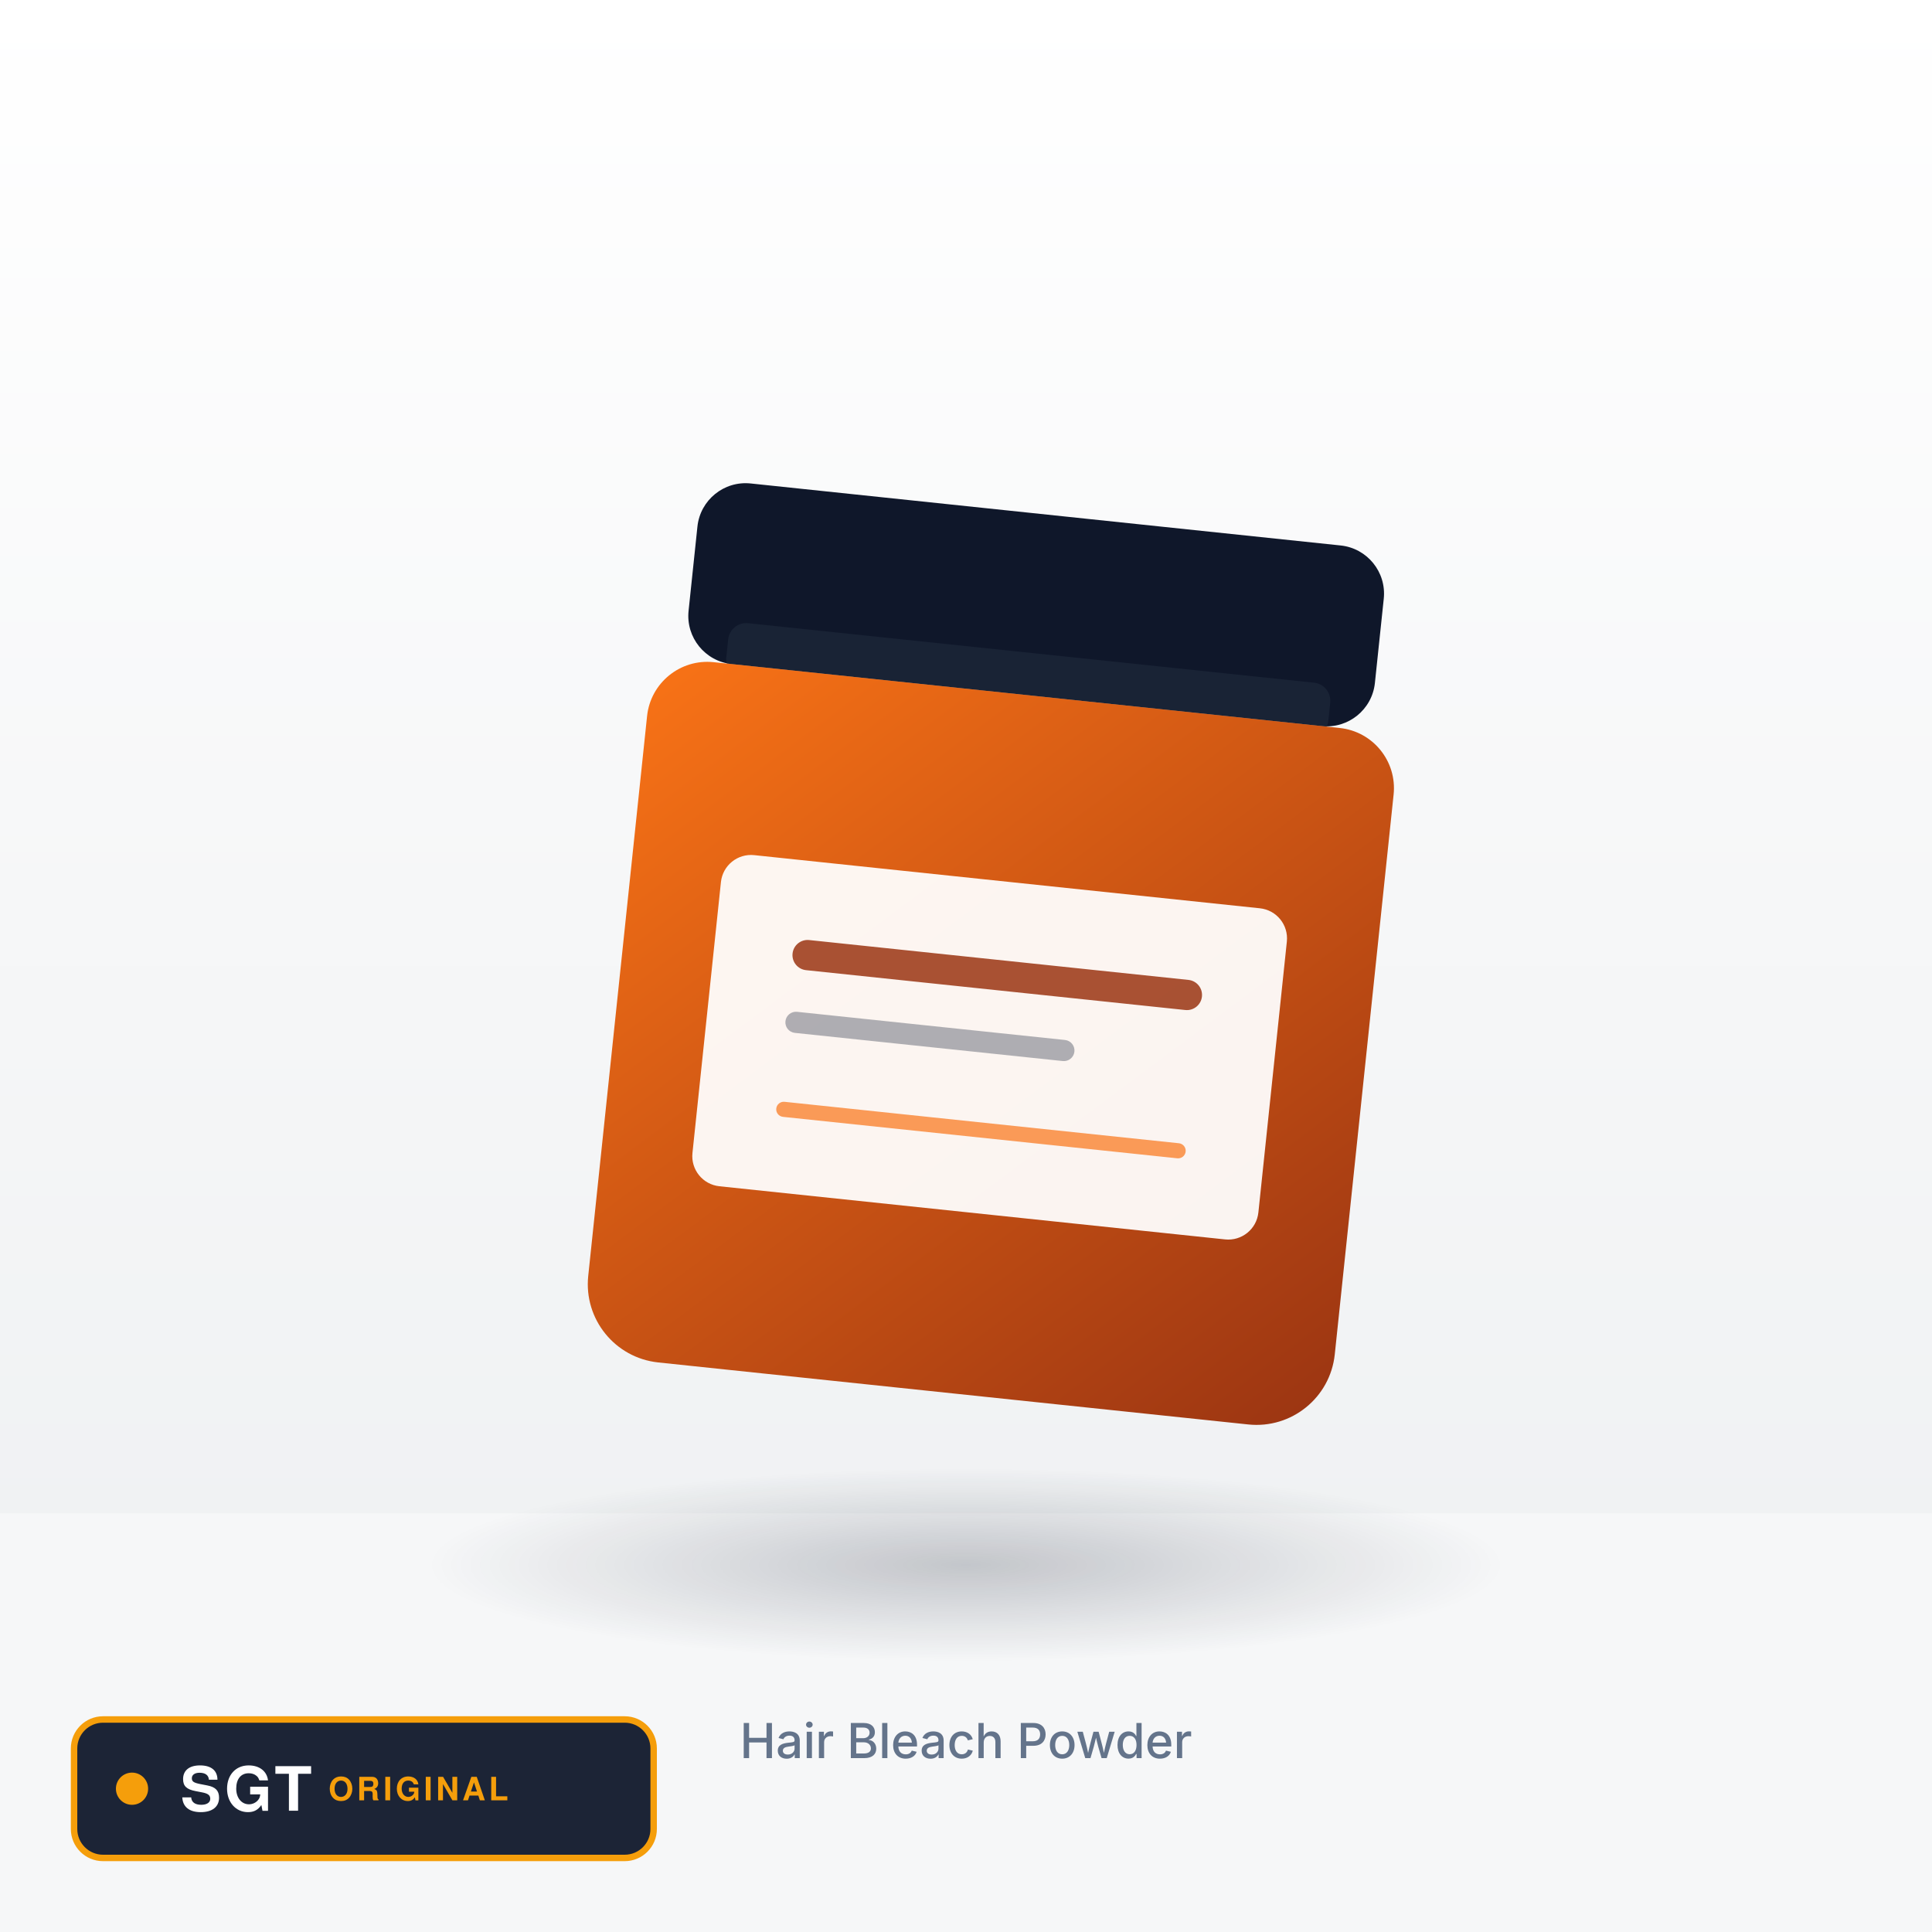
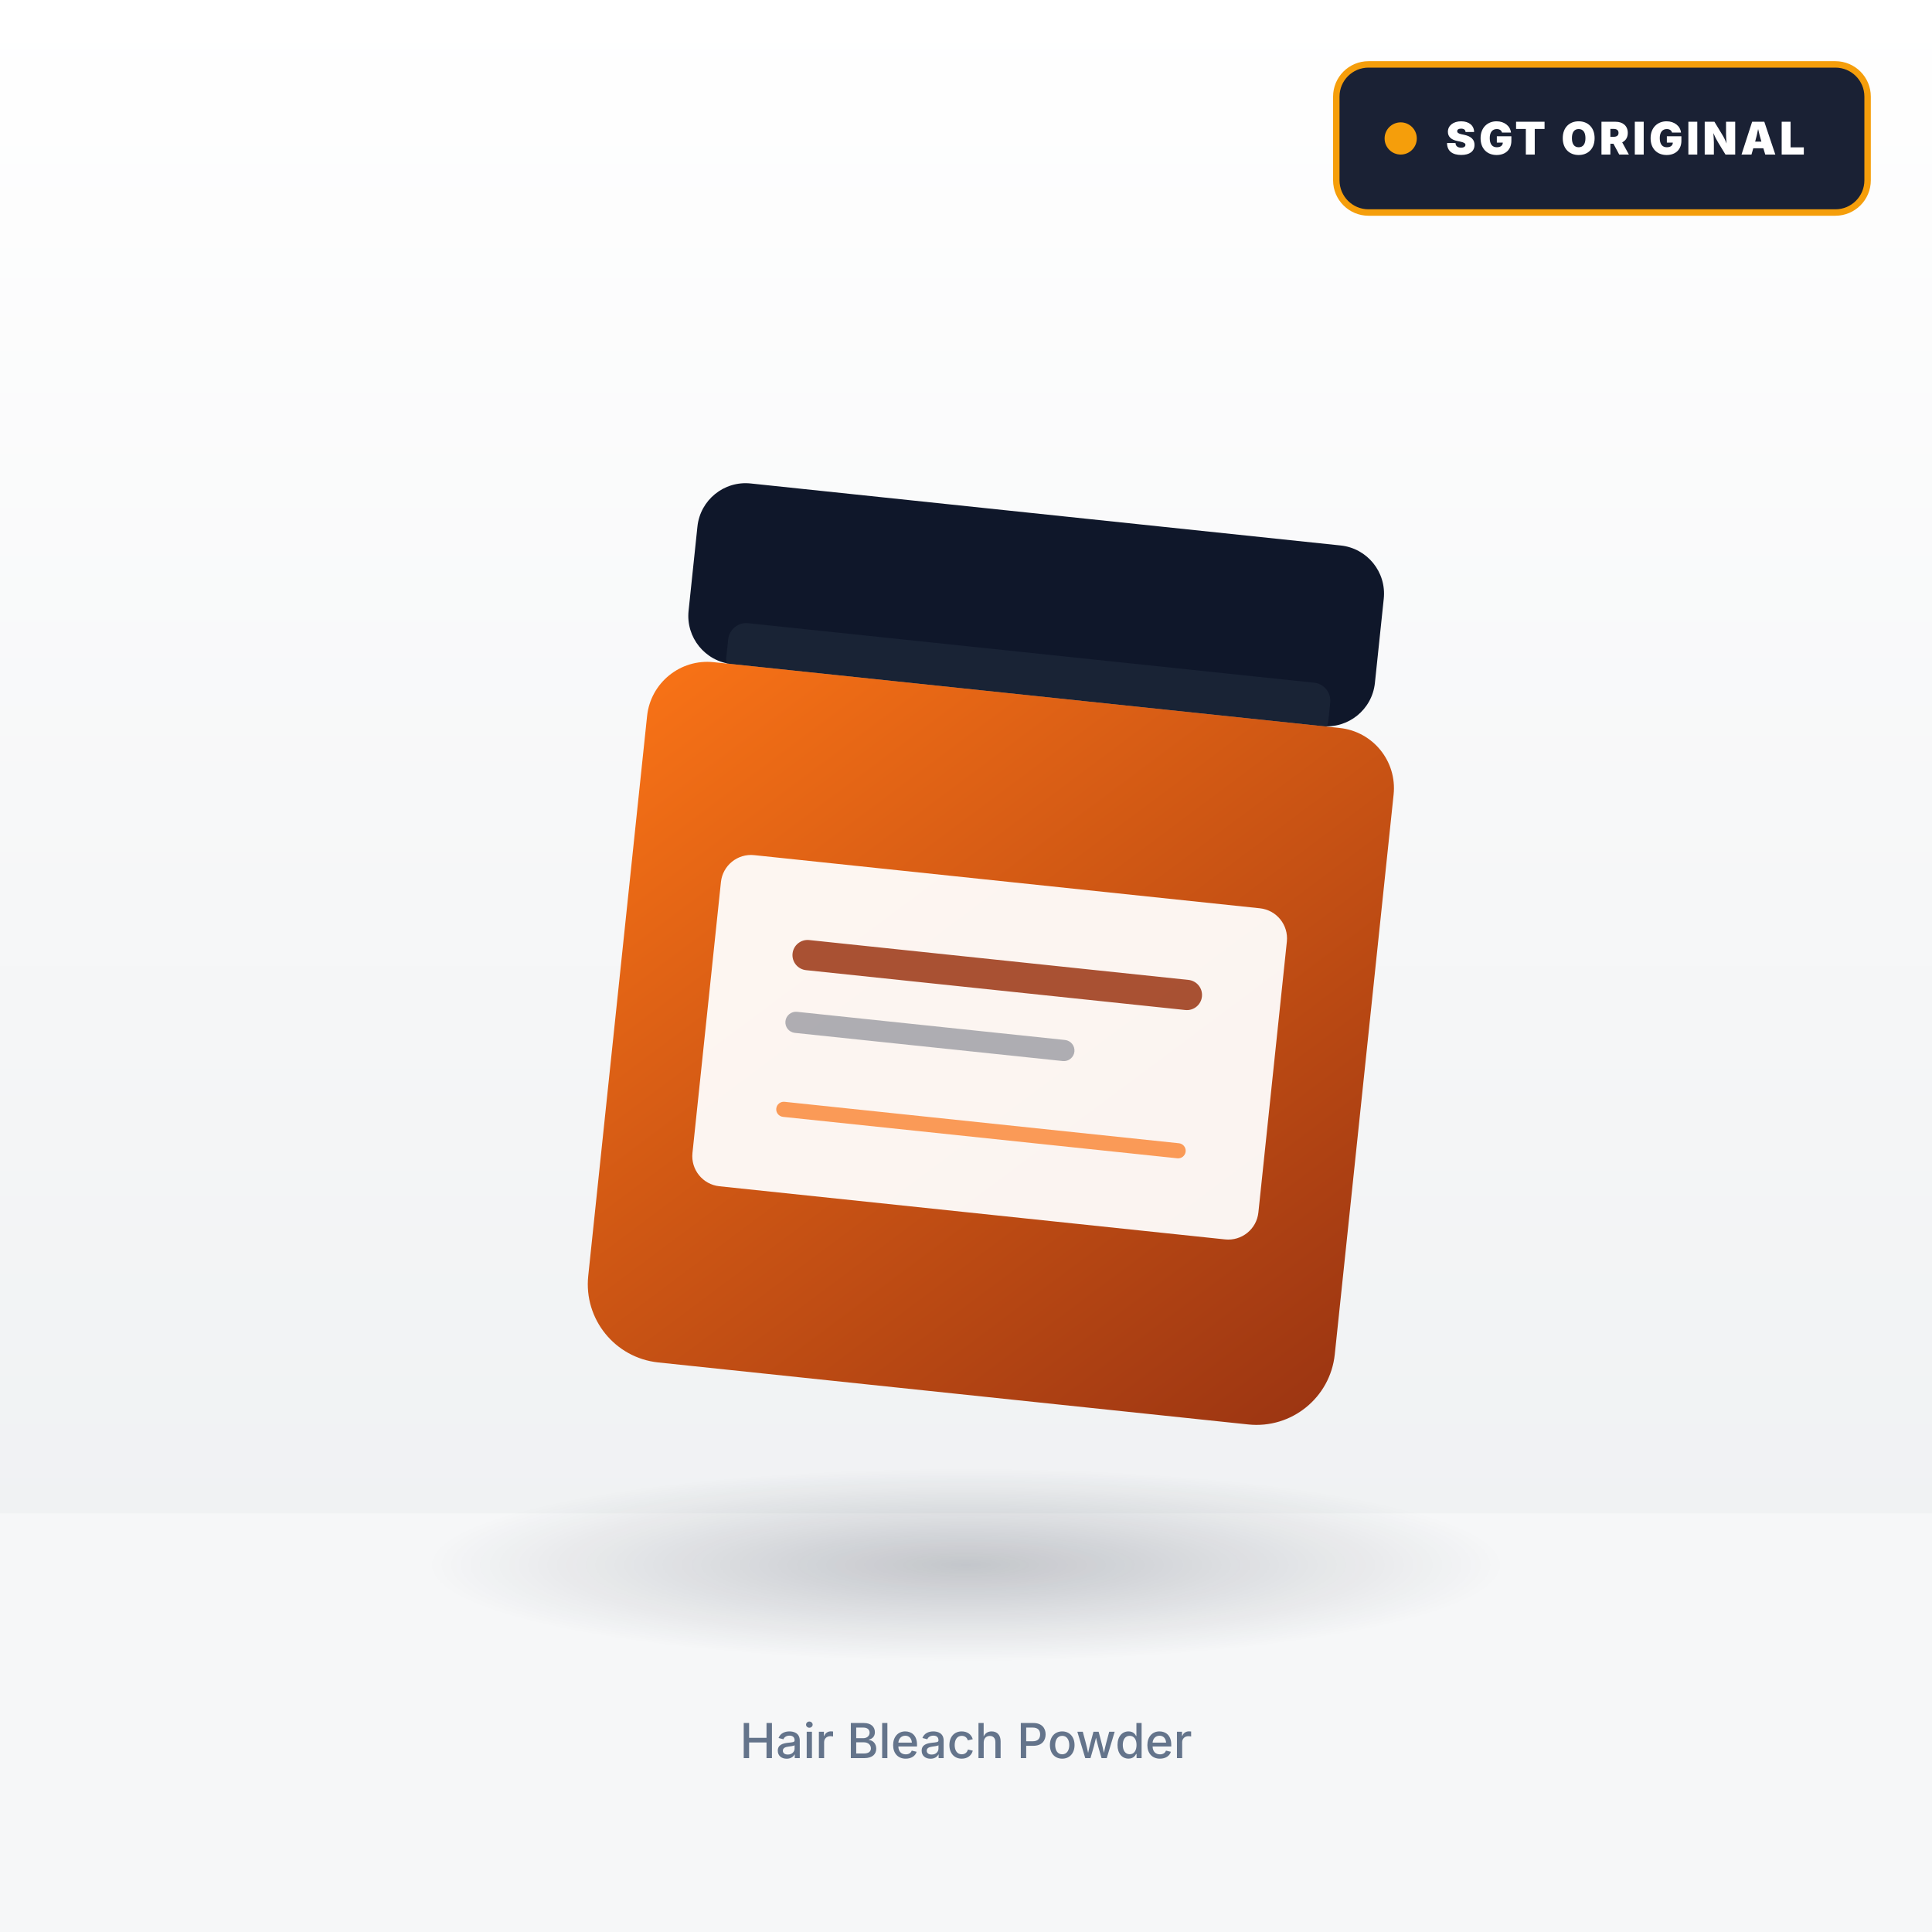
<svg xmlns="http://www.w3.org/2000/svg" viewBox="0 0 600 600" width="600" height="600" role="img" aria-label="Hair Bleach Powder — Hair Color &amp; Treatment">
  <defs>
    <linearGradient id="bg" x1="0" y1="0" x2="0" y2="1">
      <stop offset="0%" stop-color="#ffffff" />
      <stop offset="100%" stop-color="#eceef0" />
    </linearGradient>
    <linearGradient id="body" x1="0" y1="0" x2="1" y2="1">
      <stop offset="0%" stop-color="#f97316" />
      <stop offset="100%" stop-color="#9a3412" />
    </linearGradient>
    <linearGradient id="stroke" x1="0" y1="0" x2="1" y2="1">
      <stop offset="0%" stop-color="#f97316" />
      <stop offset="100%" stop-color="#9a3412" />
    </linearGradient>
    <radialGradient id="shadow" cx="50%" cy="50%">
      <stop offset="0%" stop-color="#0f172a" stop-opacity="0.22" />
      <stop offset="100%" stop-color="#0f172a" stop-opacity="0" />
    </radialGradient>
  </defs>
  <rect width="600" height="600" fill="url(#bg)" />
  <rect y="470" width="600" height="130" fill="#f6f7f8" />
  <ellipse cx="300" cy="486" rx="168" ry="30" fill="url(#shadow)" />
  <g transform="translate(310 300) rotate(6) scale(0.94) translate(-300 -300)">
    <rect x="186" y="150" width="228" height="60" rx="16" fill="#0f172a" />
    <rect x="200" y="196" width="200" height="18" rx="6" fill="#1e293b" opacity="0.65" />
    <path d="M196 210h208a20 20 0 0 1 20 20v186a26 26 0 0 1-26 26H202a26 26 0 0 1-26-26V230a20 20 0 0 1 20-20z" fill="url(#body)" />
    <rect x="206" y="272" width="188" height="110" rx="10" fill="#ffffff" opacity="0.94" />
    <rect x="232" y="298" width="136" height="10" rx="5" fill="#9a3412" opacity="0.85" />
    <rect x="232" y="322" width="96" height="7" rx="3.5" fill="#1e293b" opacity="0.35" />
    <rect x="232" y="352" width="136" height="5" rx="2.5" fill="#f97316" opacity="0.7" />
  </g>
  <text x="300" y="546" font-family="ui-sans-serif,system-ui,-apple-system,sans-serif" font-size="15" font-weight="500" fill="#64748b" text-anchor="middle">Hair Bleach Powder</text>
-   <g id="sgt-brand-tag">
-     <rect x="23" y="534" width="180" height="43" rx="9" fill="#0f172a" fill-opacity="0.94" stroke="#f59e0b" stroke-width="2" />
-     <circle cx="41" cy="555.5" r="5" fill="#f59e0b" />
-     <text x="56" y="562.34" fill="#ffffff" font-family="Helvetica Neue, Helvetica, Arial, sans-serif" font-weight="700" font-size="19" letter-spacing="1.14">SGT</text>
-     <text x="102" y="559.1" fill="#f59e0b" font-family="Helvetica Neue, Helvetica, Arial, sans-serif" font-weight="600" font-size="10" letter-spacing="1.00">ORIGINAL</text>
+   <g id="sgt-brand-tag" transform="translate(415, 20)">
+     <rect x="0" y="0" width="165" height="46" rx="10" fill="#0f172a" fill-opacity="0.95" stroke="#f59e0b" stroke-width="2" />
+     <circle cx="20" cy="23" r="5" fill="#f59e0b" />
+     <text x="34" y="28" font-family="system-ui, -apple-system, sans-serif" font-weight="900" font-size="14" fill="#ffffff" letter-spacing="1">SGT ORIGINAL</text>
  </g>
</svg>
